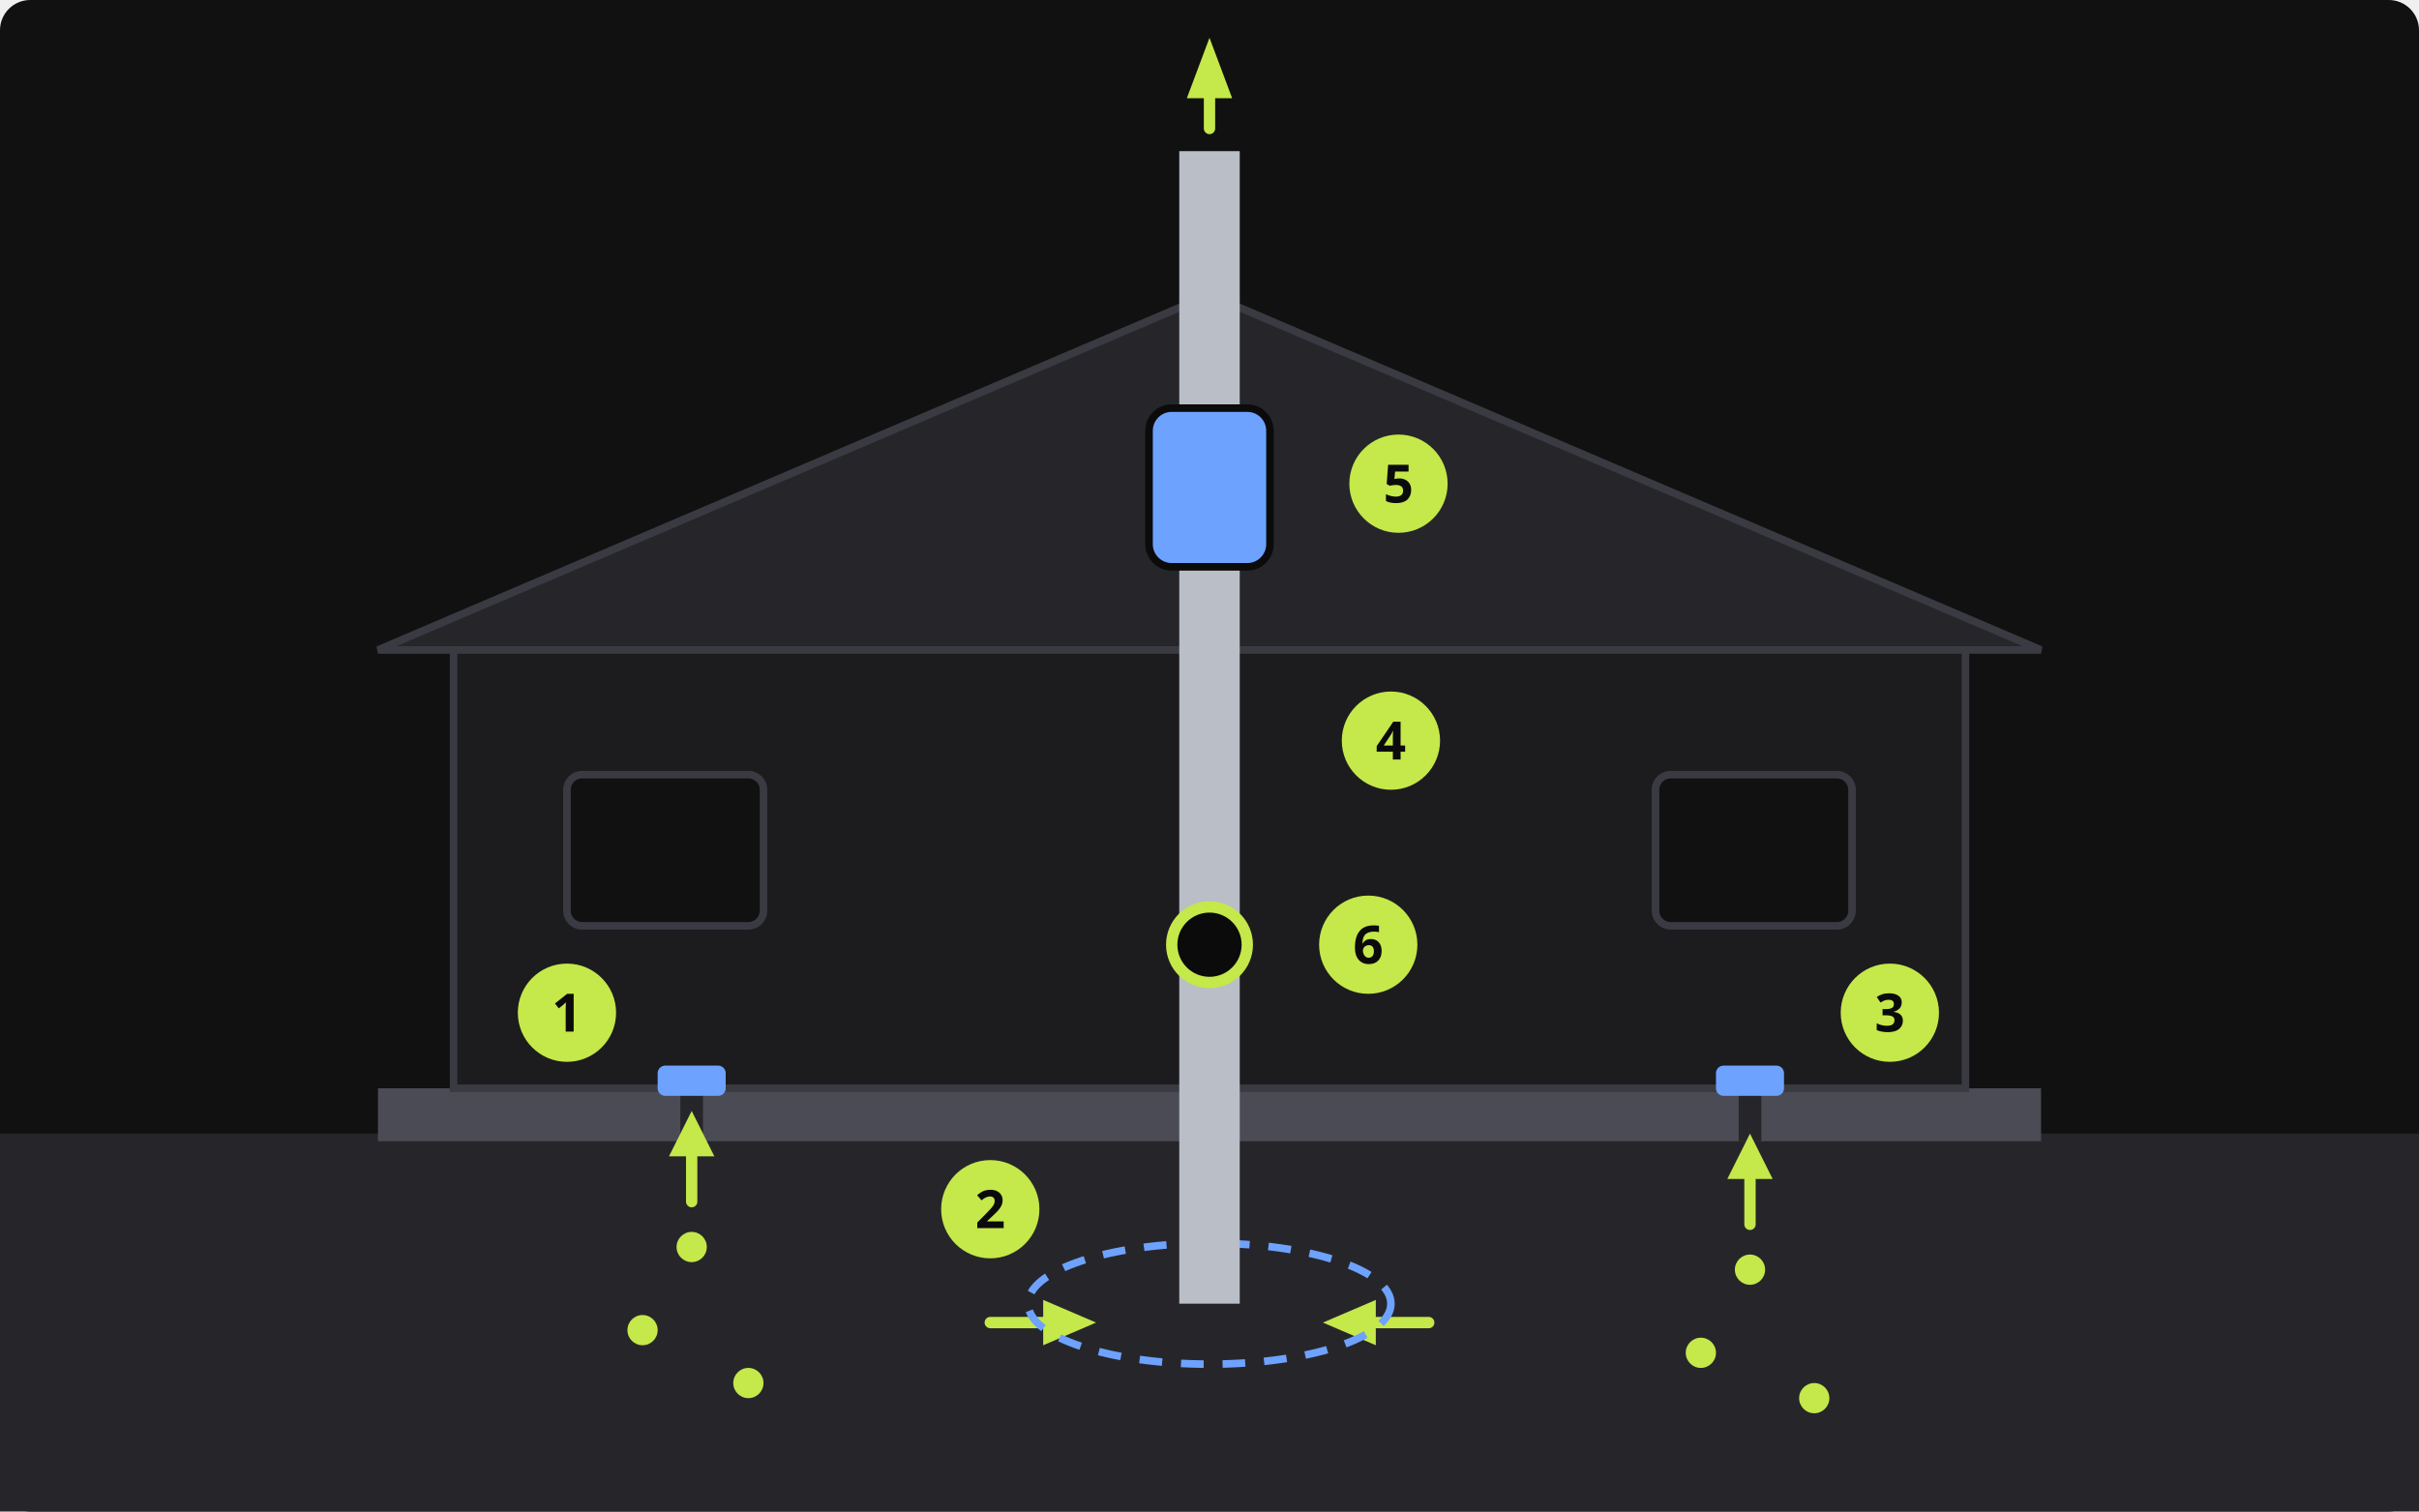
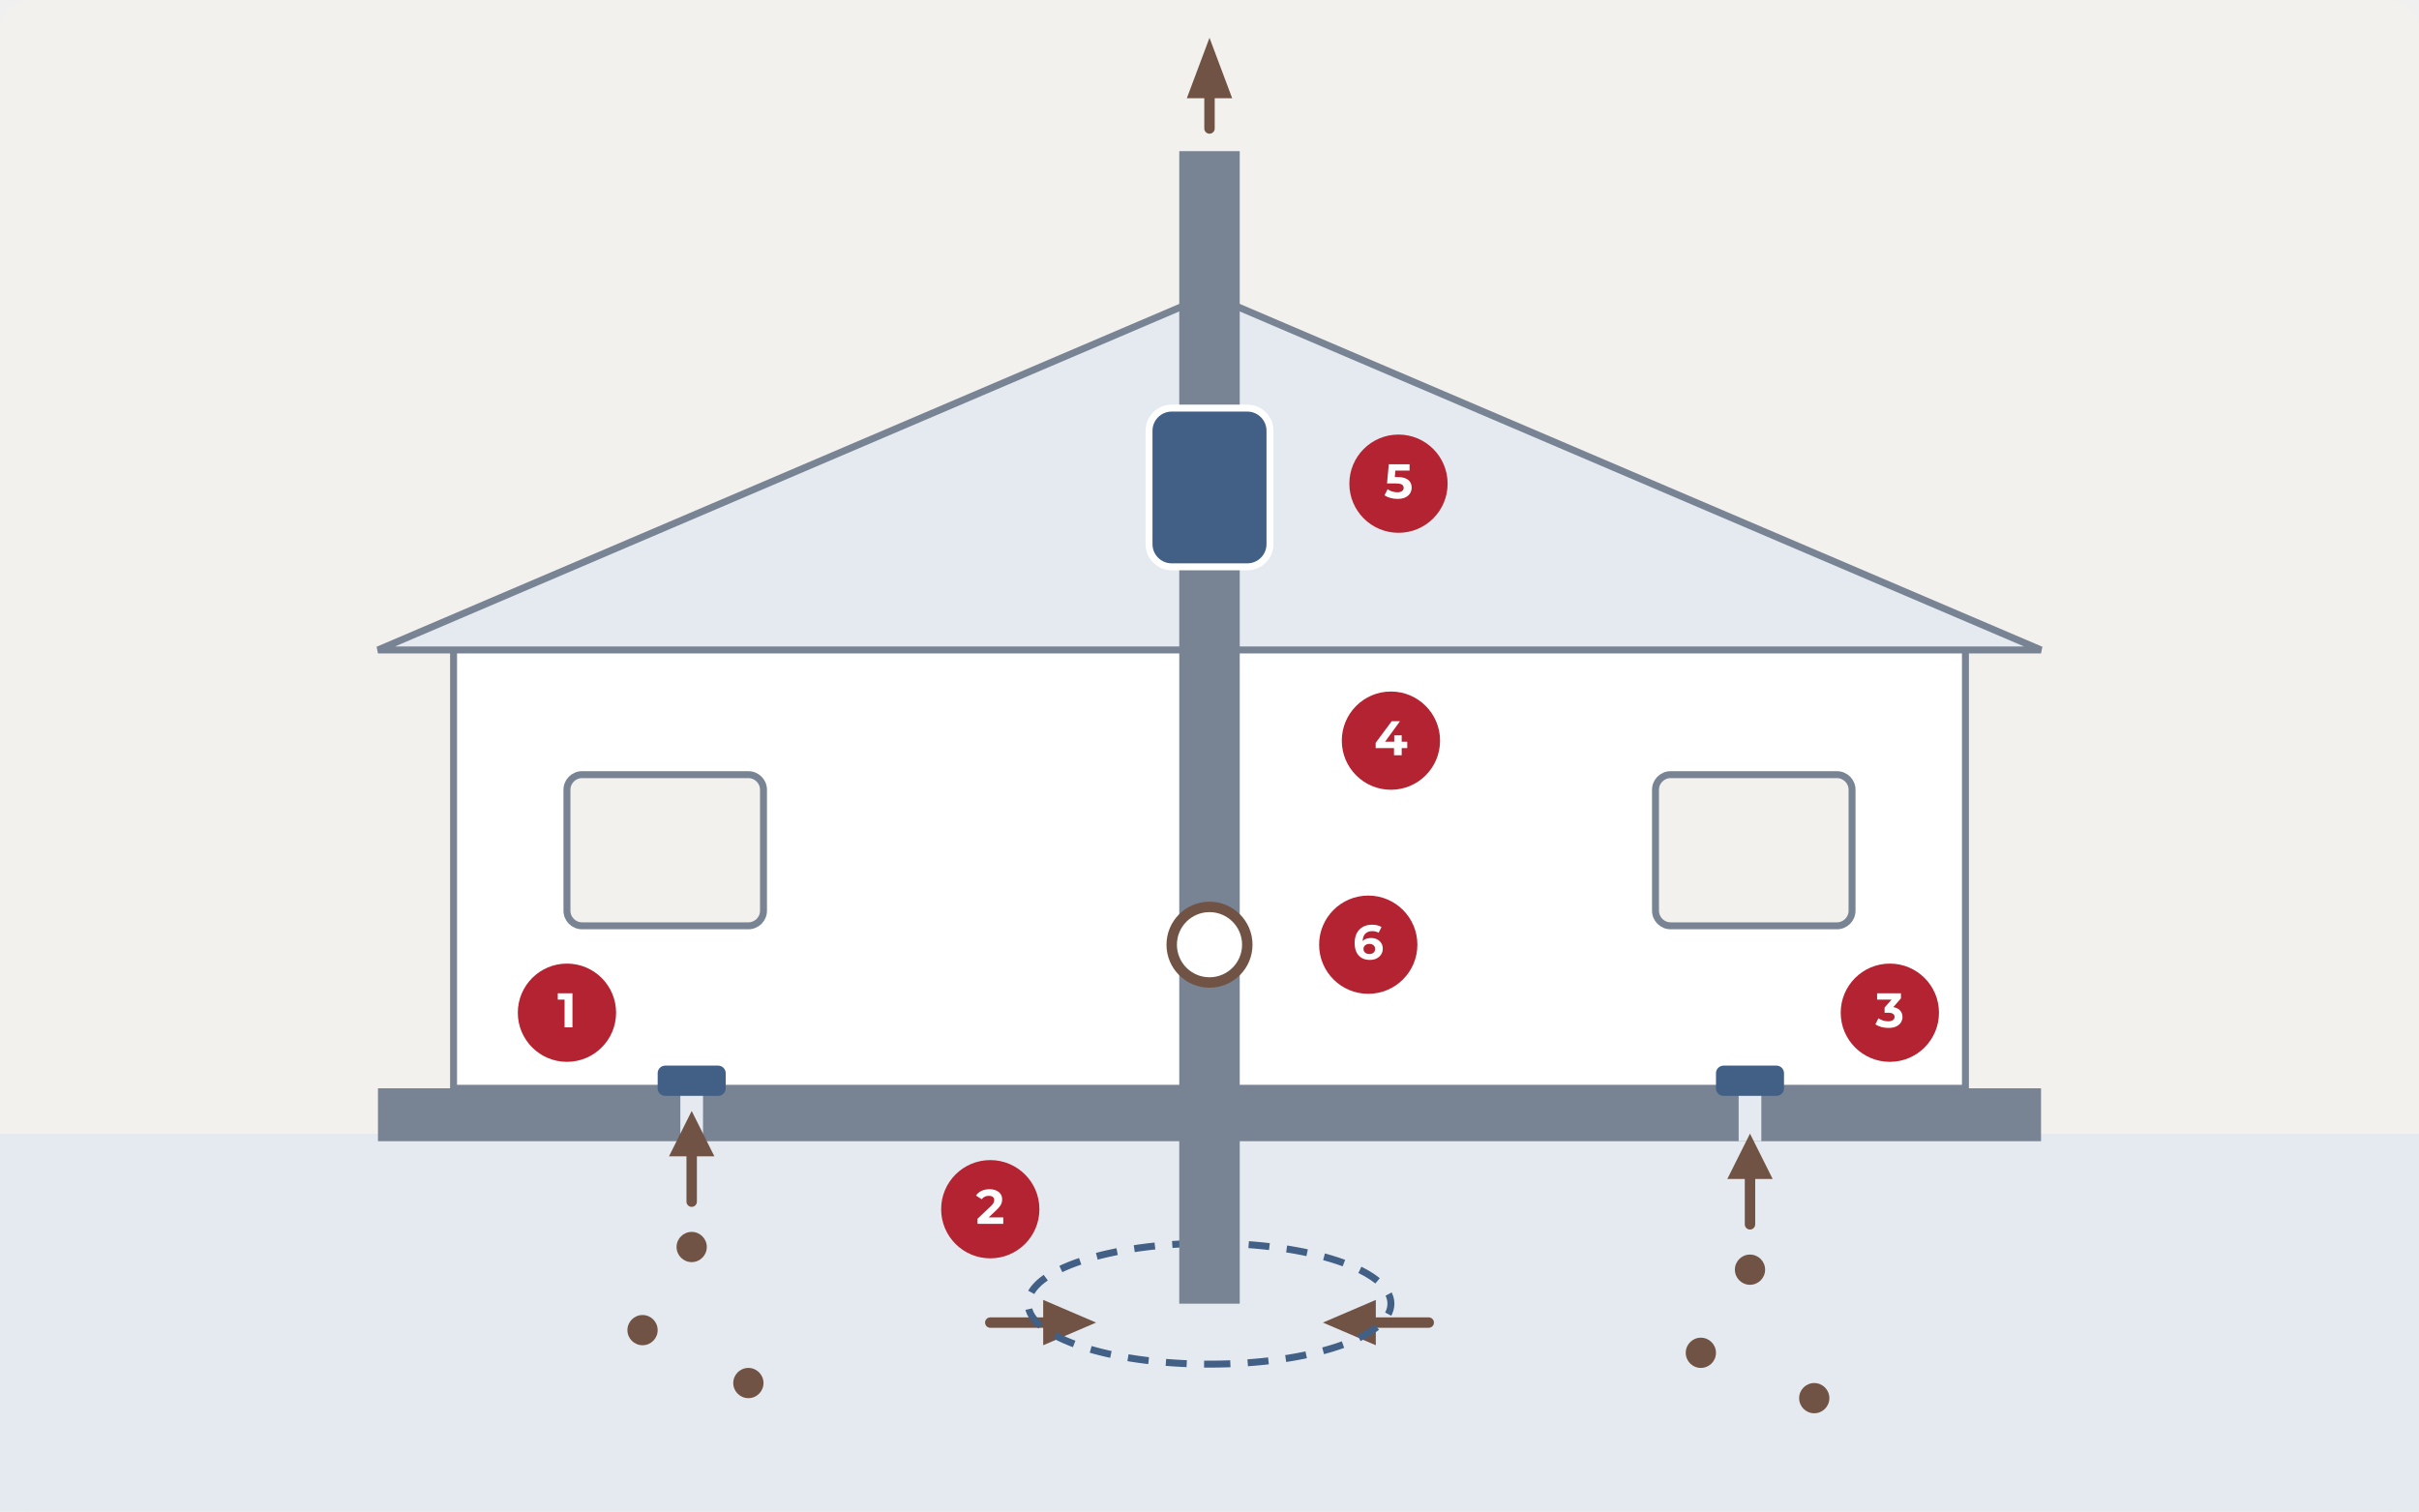
- <svg xmlns="http://www.w3.org/2000/svg" viewBox="0 0 640 400" width="640" height="400" role="img" aria-label="Cross section of a home showing a radon mitigation system: soil gas drawn from under the slab through a suction point, up a sealed pipe past an inline fan, and out above the roof.">
-   <rect width="640" height="400" rx="8" fill="#111111" />
-   <rect x="0" y="300" width="640" height="100" fill="#26262A" />
-   <rect x="100" y="288" width="440" height="14" fill="#4B4B55" />
-   <rect x="180" y="288" width="6" height="14" fill="#26262A" />
-   <rect x="460" y="288" width="6" height="14" fill="#26262A" />
-   <rect x="120" y="170" width="400" height="118" fill="#1C1C1E" stroke="#3A3A42" stroke-width="2" />
-   <polygon points="100,172 320,78 540,172" fill="#26262A" stroke="#3A3A42" stroke-width="2" />
-   <rect x="150" y="205" width="52" height="40" rx="4" fill="#111111" stroke="#3A3A42" stroke-width="2" />
-   <rect x="438" y="205" width="52" height="40" rx="4" fill="#111111" stroke="#3A3A42" stroke-width="2" />
-   <g fill="#C5E84A">
-     <circle cx="183" cy="330" r="4" />
-     <circle cx="170" cy="352" r="4" />
-     <circle cx="198" cy="366" r="4" />
-     <circle cx="463" cy="336" r="4" />
-     <circle cx="450" cy="358" r="4" />
-     <circle cx="480" cy="370" r="4" />
+ <svg xmlns="http://www.w3.org/2000/svg" width="696" height="435" viewBox="0 0 696 435" fill="none" role="img" aria-label="Cross-section of a home with a radon mitigation system">
+   <g clip-path="url(#clip0_33_347)">
+     <path d="M687.3 0H8.7C3.895 0 0 3.895 0 8.7V426.3C0 431.105 3.895 435 8.7 435H687.3C692.105 435 696 431.105 696 426.3V8.7C696 3.895 692.105 0 687.3 0Z" fill="#F3F1EE" />
+     <path d="M696 326.25H0V435H696V326.25Z" fill="#E5EAF0" />
+     <path d="M587.25 313.2H108.75V328.425H587.25V313.2Z" fill="#788393" />
+     <path d="M202.275 313.2H195.75V328.425H202.275V313.2Z" fill="#E5EAF0" />
+     <path d="M506.775 313.2H500.25V328.425H506.775V313.2Z" fill="#E5EAF0" />
+     <path d="M565.5 184.875H130.5V313.2H565.5V184.875Z" fill="white" stroke="#788393" stroke-width="2" />
+     <path d="M108.75 187.05L348 84.825L587.25 187.05H108.75Z" fill="#E5EAF0" stroke="#788393" stroke-width="2" />
+     <path d="M215.325 222.938H167.475C165.073 222.938 163.125 224.885 163.125 227.287V262.087C163.125 264.49 165.073 266.438 167.475 266.438H215.325C217.727 266.438 219.675 264.49 219.675 262.087V227.287C219.675 224.885 217.727 222.938 215.325 222.938Z" fill="#F3F1EE" stroke="#788393" stroke-width="2" />
+     <path d="M528.525 222.938H480.675C478.273 222.938 476.325 224.885 476.325 227.287V262.087C476.325 264.49 478.273 266.438 480.675 266.438H528.525C530.928 266.438 532.875 264.49 532.875 262.087V227.287C532.875 224.885 530.928 222.938 528.525 222.938Z" fill="#F3F1EE" stroke="#788393" stroke-width="2" />
+     <path d="M199.013 363.225C201.415 363.225 203.363 361.277 203.363 358.875C203.363 356.473 201.415 354.525 199.013 354.525C196.61 354.525 194.663 356.473 194.663 358.875C194.663 361.277 196.61 363.225 199.013 363.225Z" fill="#705344" />
+     <path d="M184.875 387.15C187.277 387.15 189.225 385.202 189.225 382.8C189.225 380.398 187.277 378.45 184.875 378.45C182.472 378.45 180.525 380.398 180.525 382.8C180.525 385.202 182.472 387.15 184.875 387.15Z" fill="#705344" />
+     <path d="M215.325 402.375C217.728 402.375 219.675 400.427 219.675 398.025C219.675 395.623 217.728 393.675 215.325 393.675C212.923 393.675 210.975 395.623 210.975 398.025C210.975 400.427 212.923 402.375 215.325 402.375Z" fill="#705344" />
+     <path d="M503.513 369.75C505.915 369.75 507.863 367.802 507.863 365.4C507.863 362.998 505.915 361.05 503.513 361.05C501.11 361.05 499.163 362.998 499.163 365.4C499.163 367.802 501.11 369.75 503.513 369.75Z" fill="#705344" />
+     <path d="M489.375 393.675C491.777 393.675 493.725 391.727 493.725 389.325C493.725 386.923 491.777 384.975 489.375 384.975C486.972 384.975 485.025 386.923 485.025 389.325C485.025 391.727 486.972 393.675 489.375 393.675Z" fill="#705344" />
+     <path d="M522 406.725C524.402 406.725 526.35 404.777 526.35 402.375C526.35 399.973 524.402 398.025 522 398.025C519.597 398.025 517.65 399.973 517.65 402.375C517.65 404.777 519.597 406.725 522 406.725Z" fill="#705344" />
+     <path d="M199.013 345.825V330.6" stroke="#705344" stroke-width="3" stroke-linecap="round" />
+     <path d="M503.513 352.35V337.125" stroke="#705344" stroke-width="3" stroke-linecap="round" />
+     <path d="M284.925 380.625H302.325" stroke="#705344" stroke-width="3" stroke-linecap="round" />
+     <path d="M411.075 380.625H393.675" stroke="#705344" stroke-width="3" stroke-linecap="round" />
+     <path d="M348 36.975V26.1" stroke="#705344" stroke-width="3" stroke-linecap="round" />
+     <path d="M192.487 332.775H205.537L199.012 319.725L192.487 332.775Z" fill="#705344" />
+     <path d="M496.987 339.3H510.037L503.512 326.25L496.987 339.3Z" fill="#705344" />
+     <path d="M300.15 374.1V387.15L315.375 380.625L300.15 374.1Z" fill="#705344" />
+     <path d="M395.85 374.1V387.15L380.625 380.625L395.85 374.1Z" fill="#705344" />
+     <path d="M341.475 28.275H354.525L348 10.875L341.475 28.275Z" fill="#705344" />
+     <path d="M206.625 306.675H191.4C190.199 306.675 189.225 307.649 189.225 308.85V313.2C189.225 314.401 190.199 315.375 191.4 315.375H206.625C207.826 315.375 208.8 314.401 208.8 313.2V308.85C208.8 307.649 207.826 306.675 206.625 306.675Z" fill="#425F85" />
+     <path d="M511.125 306.675H495.9C494.699 306.675 493.725 307.649 493.725 308.85V313.2C493.725 314.401 494.699 315.375 495.9 315.375H511.125C512.326 315.375 513.3 314.401 513.3 313.2V308.85C513.3 307.649 512.326 306.675 511.125 306.675Z" fill="#425F85" />
+     <path d="M348 392.587C376.829 392.587 400.2 384.797 400.2 375.187C400.2 365.578 376.829 357.787 348 357.787C319.171 357.787 295.8 365.578 295.8 375.187C295.8 384.797 319.171 392.587 348 392.587Z" stroke="#425F85" stroke-width="2" stroke-dasharray="6 5" />
+     <path d="M356.7 43.5H339.3V375.188H356.7V43.5Z" fill="#788393" />
+     <path d="M358.875 117.45H337.125C333.521 117.45 330.6 120.371 330.6 123.975V156.6C330.6 160.204 333.521 163.125 337.125 163.125H358.875C362.479 163.125 365.4 160.204 365.4 156.6V123.975C365.4 120.371 362.479 117.45 358.875 117.45Z" fill="#425F85" stroke="white" stroke-width="2" />
+     <path d="M348 282.75C354.006 282.75 358.875 277.881 358.875 271.875C358.875 265.869 354.006 261 348 261C341.994 261 337.125 265.869 337.125 271.875C337.125 277.881 341.994 282.75 348 282.75Z" fill="white" stroke="#705344" stroke-width="3" />
+     <path d="M163.125 305.587C170.933 305.587 177.262 299.258 177.262 291.45C177.262 283.642 170.933 277.312 163.125 277.312C155.317 277.312 148.987 283.642 148.987 291.45C148.987 299.258 155.317 305.587 163.125 305.587Z" fill="#B42332" />
+     <path d="M162.442 295.662V286.702L163.422 287.682H160.482V285.862H164.71V295.662H162.442Z" fill="white" />
+     <path d="M284.925 362.137C292.733 362.137 299.062 355.808 299.062 348C299.062 340.192 292.733 333.862 284.925 333.862C277.117 333.862 270.787 340.192 270.787 348C270.787 355.808 277.117 362.137 284.925 362.137Z" fill="#B42332" />
+     <path d="M281.258 352.213V350.743L285.038 347.173C285.337 346.902 285.556 346.659 285.696 346.445C285.836 346.23 285.929 346.034 285.976 345.857C286.032 345.679 286.06 345.516 286.06 345.367C286.06 344.975 285.925 344.676 285.654 344.471C285.393 344.256 285.005 344.149 284.492 344.149C284.081 344.149 283.699 344.228 283.344 344.387C282.999 344.545 282.705 344.793 282.462 345.129L280.81 344.065C281.183 343.505 281.706 343.061 282.378 342.735C283.05 342.408 283.825 342.245 284.702 342.245C285.43 342.245 286.065 342.366 286.606 342.609C287.157 342.842 287.581 343.173 287.88 343.603C288.188 344.032 288.342 344.545 288.342 345.143C288.342 345.46 288.3 345.777 288.216 346.095C288.141 346.403 287.983 346.729 287.74 347.075C287.507 347.42 287.161 347.807 286.704 348.237L283.568 351.191L283.134 350.365H288.664V352.213H281.258Z" fill="white" />
+     <path d="M543.75 305.587C551.558 305.587 557.887 299.258 557.887 291.45C557.887 283.642 551.558 277.312 543.75 277.312C535.942 277.312 529.612 283.642 529.612 291.45C529.612 299.258 535.942 305.587 543.75 305.587Z" fill="#B42332" />
+     <path d="M543.331 295.83C542.65 295.83 541.973 295.742 541.301 295.564C540.629 295.378 540.06 295.116 539.593 294.78L540.475 293.044C540.848 293.315 541.282 293.53 541.777 293.688C542.272 293.847 542.771 293.926 543.275 293.926C543.844 293.926 544.292 293.814 544.619 293.59C544.946 293.366 545.109 293.058 545.109 292.666C545.109 292.293 544.964 291.999 544.675 291.784C544.386 291.57 543.919 291.462 543.275 291.462H542.239V289.964L544.969 286.87L545.221 287.682H540.083V285.862H546.943V287.332L544.227 290.426L543.079 289.768H543.737C544.941 289.768 545.851 290.039 546.467 290.58C547.083 291.122 547.391 291.817 547.391 292.666C547.391 293.217 547.246 293.735 546.957 294.22C546.668 294.696 546.224 295.084 545.627 295.382C545.03 295.681 544.264 295.83 543.331 295.83Z" fill="white" />
+     <path d="M400.2 227.288C408.008 227.288 414.337 220.958 414.337 213.15C414.337 205.342 408.008 199.013 400.2 199.013C392.392 199.013 386.062 205.342 386.062 213.15C386.062 220.958 392.392 227.288 400.2 227.288Z" fill="#B42332" />
+     <path d="M395.808 215.304V213.778L400.428 207.562H402.808L398.286 213.778L397.18 213.456H404.894V215.304H395.808ZM401.086 217.362V215.304L401.156 213.456V211.622H403.298V217.362H401.086Z" fill="white" />
+     <path d="M402.375 153.337C410.183 153.337 416.512 147.008 416.512 139.2C416.512 131.392 410.183 125.062 402.375 125.062C394.567 125.062 388.237 131.392 388.237 139.2C388.237 147.008 394.567 153.337 402.375 153.337Z" fill="#B42332" />
+     <path d="M402.09 143.58C401.408 143.58 400.732 143.492 400.06 143.314C399.397 143.128 398.828 142.866 398.352 142.53L399.248 140.794C399.621 141.065 400.05 141.28 400.536 141.438C401.03 141.597 401.53 141.676 402.034 141.676C402.603 141.676 403.051 141.564 403.378 141.34C403.704 141.116 403.868 140.804 403.868 140.402C403.868 140.15 403.802 139.926 403.672 139.73C403.541 139.534 403.308 139.385 402.972 139.282C402.645 139.18 402.183 139.128 401.586 139.128H399.08L399.584 133.612H405.562V135.432H400.396L401.572 134.396L401.222 138.33L400.046 137.294H402.118C403.088 137.294 403.868 137.43 404.456 137.7C405.053 137.962 405.487 138.321 405.758 138.778C406.028 139.236 406.164 139.754 406.164 140.332C406.164 140.911 406.019 141.448 405.73 141.942C405.44 142.428 404.992 142.824 404.386 143.132C403.788 143.431 403.023 143.58 402.09 143.58Z" fill="white" />
+     <path d="M393.675 286.012C401.483 286.012 407.812 279.683 407.812 271.875C407.812 264.067 401.483 257.737 393.675 257.737C385.867 257.737 379.537 264.067 379.537 271.875C379.537 279.683 385.867 286.012 393.675 286.012Z" fill="#B42332" />
+     <path d="M394.146 276.256C393.25 276.256 392.471 276.069 391.808 275.696C391.155 275.322 390.651 274.776 390.296 274.058C389.941 273.339 389.764 272.452 389.764 271.398C389.764 270.268 389.974 269.312 390.394 268.528C390.823 267.744 391.411 267.146 392.158 266.736C392.914 266.325 393.782 266.12 394.762 266.12C395.285 266.12 395.784 266.176 396.26 266.288C396.736 266.4 397.147 266.568 397.492 266.792L396.652 268.458C396.381 268.271 396.092 268.145 395.784 268.08C395.476 268.005 395.154 267.968 394.818 267.968C393.969 267.968 393.297 268.224 392.802 268.738C392.307 269.251 392.06 270.012 392.06 271.02C392.06 271.188 392.06 271.374 392.06 271.58C392.069 271.785 392.097 271.99 392.144 272.196L391.514 271.608C391.691 271.244 391.92 270.94 392.2 270.698C392.48 270.446 392.811 270.259 393.194 270.138C393.586 270.007 394.015 269.942 394.482 269.942C395.117 269.942 395.686 270.068 396.19 270.32C396.694 270.572 397.095 270.926 397.394 271.384C397.702 271.841 397.856 272.378 397.856 272.994C397.856 273.656 397.688 274.235 397.352 274.73C397.025 275.215 396.582 275.593 396.022 275.864C395.471 276.125 394.846 276.256 394.146 276.256ZM394.02 274.562C394.337 274.562 394.617 274.506 394.86 274.394C395.112 274.272 395.308 274.1 395.448 273.876C395.588 273.652 395.658 273.395 395.658 273.106C395.658 272.658 395.504 272.303 395.196 272.042C394.897 271.771 394.496 271.636 393.992 271.636C393.656 271.636 393.362 271.701 393.11 271.832C392.858 271.953 392.657 272.126 392.508 272.35C392.368 272.564 392.298 272.816 392.298 273.106C392.298 273.386 392.368 273.638 392.508 273.862C392.648 274.076 392.844 274.249 393.096 274.38C393.348 274.501 393.656 274.562 394.02 274.562Z" fill="white" />
  </g>
-   <g stroke="#C5E84A" stroke-width="3" stroke-linecap="round">
-     <line x1="183" y1="318" x2="183" y2="304" />
-     <line x1="463" y1="324" x2="463" y2="310" />
-     <line x1="262" y1="350" x2="278" y2="350" />
-     <line x1="378" y1="350" x2="362" y2="350" />
-     <line x1="320" y1="34" x2="320" y2="24" />
-   </g>
-   <g fill="#C5E84A">
-     <polygon points="177,306 189,306 183,294" />
-     <polygon points="457,312 469,312 463,300" />
-     <polygon points="276,344 276,356 290,350" />
-     <polygon points="364,344 364,356 350,350" />
-     <polygon points="314,26 326,26 320,10" />
-   </g>
-   <rect x="174" y="282" width="18" height="8" rx="2" fill="#6EA2FF" />
-   <rect x="454" y="282" width="18" height="8" rx="2" fill="#6EA2FF" />
-   <ellipse cx="320" cy="345" rx="48" ry="16" fill="none" stroke="#6EA2FF" stroke-width="2" stroke-dasharray="6 5" />
-   <rect x="312" y="40" width="16" height="305" fill="#B9BEC7" />
-   <rect x="304" y="108" width="32" height="42" rx="6" fill="#6EA2FF" stroke="#0B0B0C" stroke-width="2" />
-   <circle cx="320" cy="250" r="10" fill="#0B0B0C" stroke="#C5E84A" stroke-width="3" />
-   <g font-family="Montserrat, system-ui, sans-serif" font-size="14" font-weight="700" text-anchor="middle">
-     <circle cx="150" cy="268" r="13" fill="#C5E84A" />
-     <text x="150" y="273" fill="#0B0B0C">1</text>
-     <circle cx="262" cy="320" r="13" fill="#C5E84A" />
-     <text x="262" y="325" fill="#0B0B0C">2</text>
-     <circle cx="500" cy="268" r="13" fill="#C5E84A" />
-     <text x="500" y="273" fill="#0B0B0C">3</text>
-     <circle cx="368" cy="196" r="13" fill="#C5E84A" />
-     <text x="368" y="201" fill="#0B0B0C">4</text>
-     <circle cx="370" cy="128" r="13" fill="#C5E84A" />
-     <text x="370" y="133" fill="#0B0B0C">5</text>
-     <circle cx="362" cy="250" r="13" fill="#C5E84A" />
-     <text x="362" y="255" fill="#0B0B0C">6</text>
-   </g>
+   <defs>
+     <clipPath id="clip0_33_347">
+       <rect width="696" height="435" fill="white" />
+     </clipPath>
+   </defs>
</svg>
